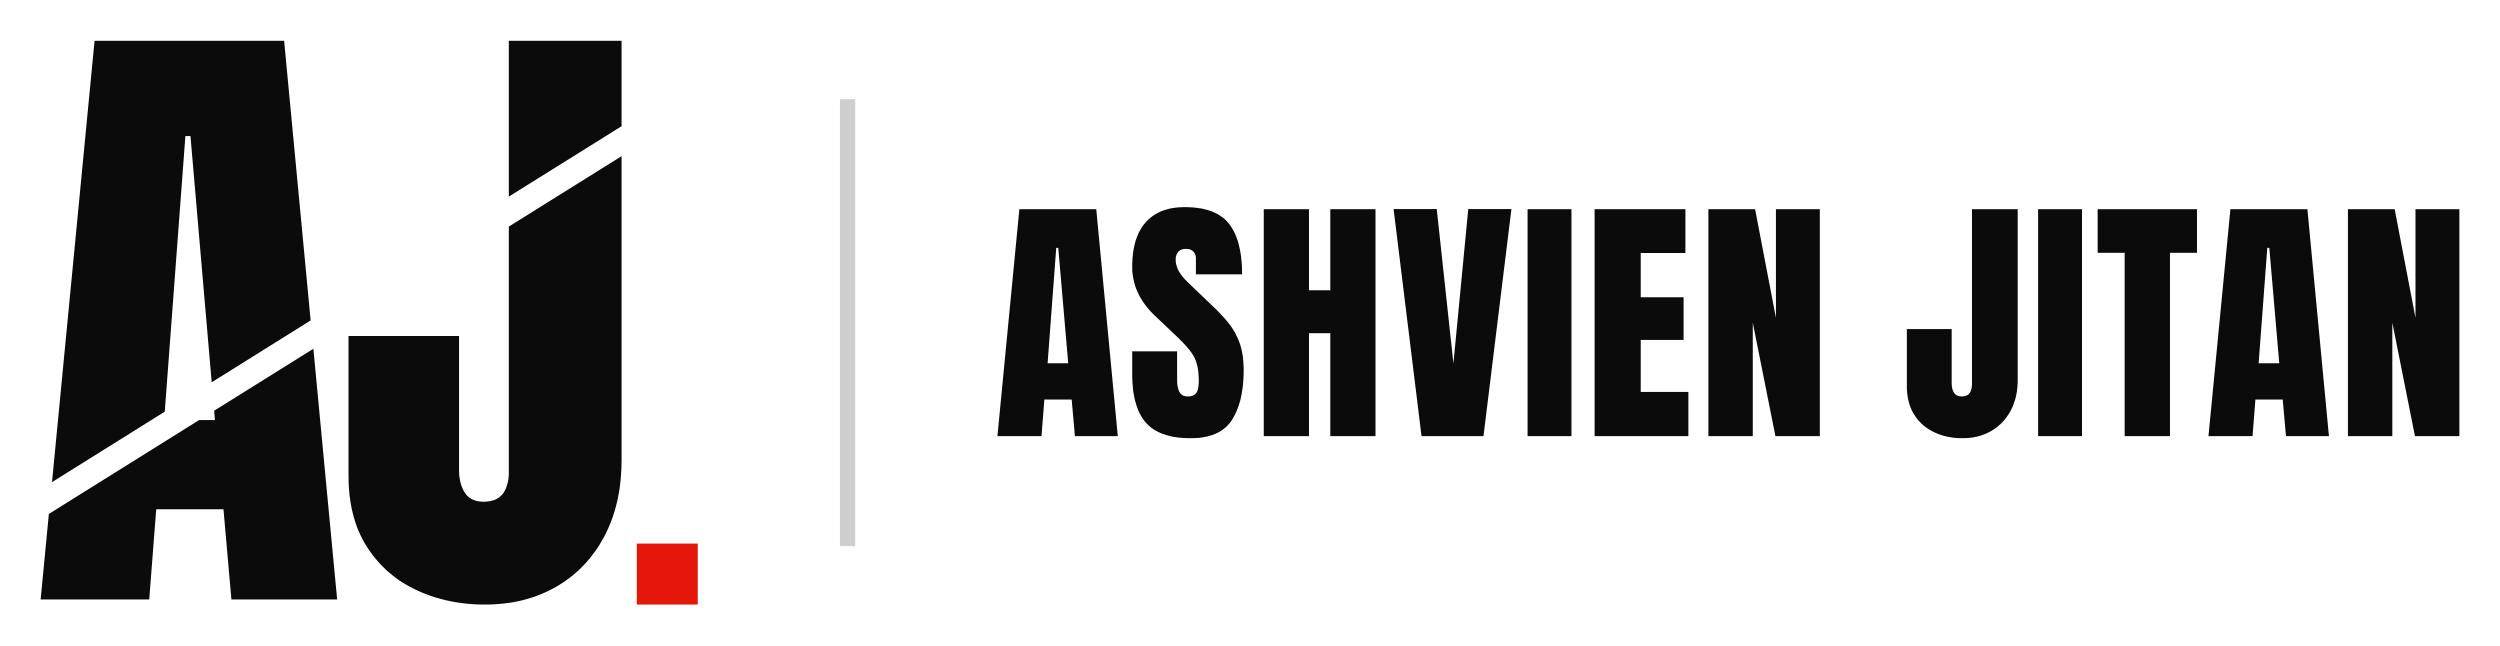
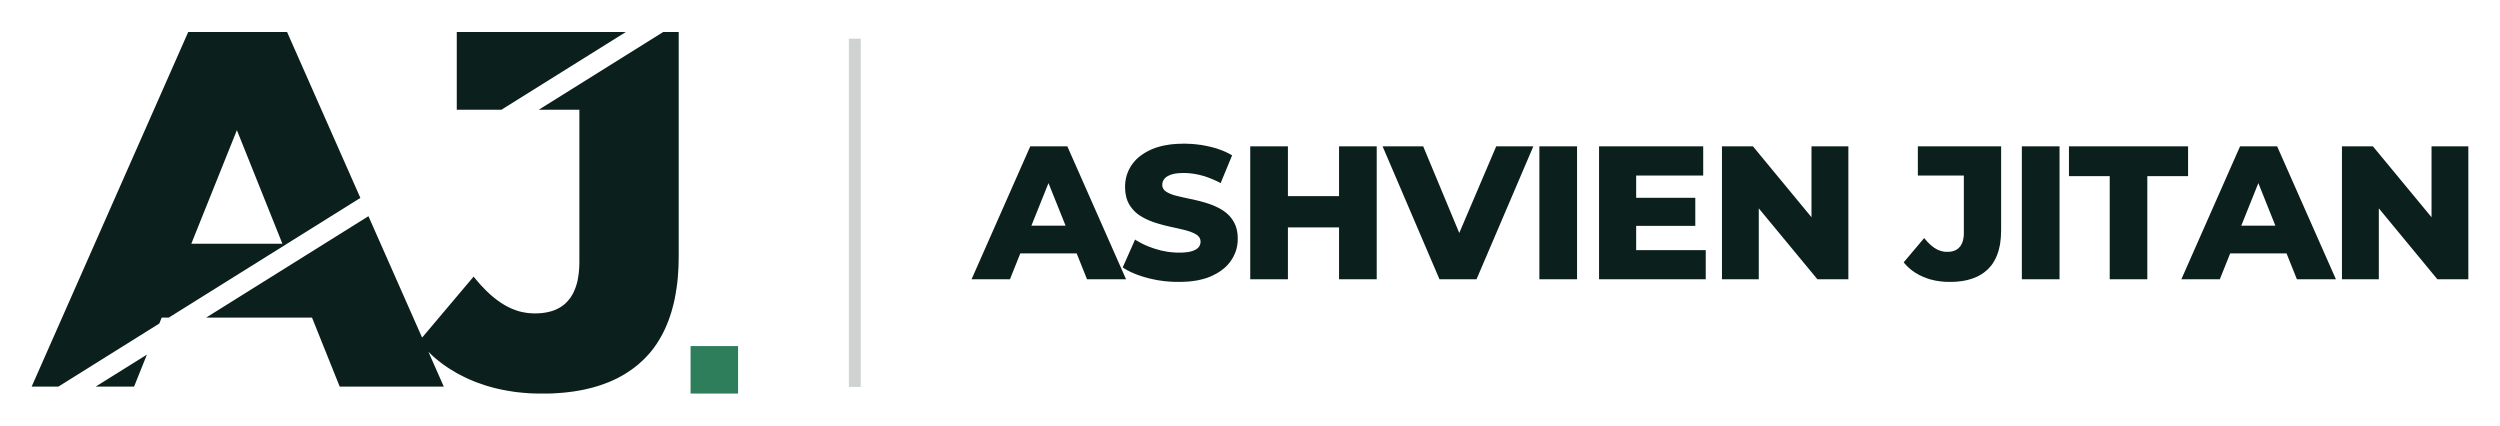
- <svg xmlns="http://www.w3.org/2000/svg" width="984" height="254" viewBox="0 0 246.11 63.50">
+ <svg xmlns="http://www.w3.org/2000/svg" width="1263" height="215" viewBox="0 0 315.86 53.68">
  <g transform="translate(4 4)">
-     <path fill="#0B0B0B" d="M10.69 55.00 L11.38 46.12 L18.00 46.12 L18.78 55.00 L29.19 55.00 L26.85 30.32 L17.08 36.42 L17.16 37.34 L15.60 37.34 L0.81 46.58 L0.00 55.00ZM23.97 0.00 L5.31 0.00 L1.12 43.45 L12.22 36.51 L14.25 9.38 L14.75 9.38 L16.84 33.62 L26.58 27.53ZM44.40 55.49 L44.72 55.47 L45.04 55.45 L45.35 55.42 L45.66 55.39 L45.97 55.35 L46.27 55.31 L46.58 55.26 L46.87 55.20 L47.17 55.14 L47.46 55.07 L47.75 54.99 L48.04 54.91 L48.32 54.82 L48.60 54.73 L48.87 54.63 L49.15 54.52 L49.42 54.41 L49.68 54.30 L49.95 54.17 L50.21 54.04 L50.46 53.91 L50.72 53.77 L50.97 53.62 L51.21 53.47 L51.46 53.31 L51.69 53.15 L51.92 52.98 L52.15 52.81 L52.38 52.63 L52.59 52.45 L52.81 52.26 L53.02 52.07 L53.22 51.87 L53.42 51.66 L53.62 51.46 L53.81 51.24 L54.00 51.02 L54.18 50.80 L54.35 50.57 L54.53 50.34 L54.70 50.10 L54.86 49.86 L55.02 49.61 L55.17 49.35 L55.32 49.09 L55.47 48.83 L55.61 48.56 L55.74 48.29 L55.87 48.01 L55.99 47.73 L56.11 47.44 L56.22 47.15 L56.33 46.86 L56.42 46.56 L56.52 46.26 L56.60 45.96 L56.68 45.65 L56.76 45.33 L56.83 45.01 L56.89 44.69 L56.95 44.37 L57.00 44.04 L57.04 43.70 L57.08 43.36 L57.11 43.02 L57.14 42.68 L57.16 42.33 L57.18 41.97 L57.18 41.61 L57.19 41.25 L57.19 11.36 L46.09 18.29 L46.09 42.34 L46.09 42.59 L46.08 42.83 L46.06 43.05 L46.03 43.27 L45.99 43.48 L45.94 43.67 L45.88 43.85 L45.82 44.03 L45.75 44.19 L45.67 44.34 L45.58 44.49 L45.48 44.62 L45.37 44.74 L45.25 44.85 L45.13 44.95 L45.00 45.04 L44.86 45.12 L44.71 45.19 L44.55 45.24 L44.38 45.29 L44.20 45.33 L44.02 45.35 L43.83 45.37 L43.62 45.38 L43.52 45.37 L43.42 45.37 L43.32 45.36 L43.22 45.35 L43.12 45.34 L43.03 45.32 L42.94 45.30 L42.85 45.28 L42.76 45.25 L42.68 45.22 L42.60 45.19 L42.52 45.16 L42.44 45.12 L42.37 45.08 L42.30 45.03 L42.23 44.99 L42.16 44.94 L42.10 44.88 L42.04 44.83 L41.98 44.77 L41.92 44.71 L41.87 44.64 L41.82 44.57 L41.77 44.50 L41.72 44.43 L41.67 44.35 L41.63 44.27 L41.59 44.19 L41.55 44.11 L41.51 44.03 L41.48 43.94 L41.44 43.85 L41.41 43.76 L41.38 43.67 L41.36 43.58 L41.33 43.48 L41.31 43.39 L41.29 43.29 L41.27 43.19 L41.25 43.08 L41.24 42.98 L41.22 42.87 L41.21 42.76 L41.20 42.65 L41.20 42.54 L41.19 42.42 L41.19 42.31 L41.19 42.19 L41.19 29.06 L30.31 29.06 L30.31 42.84 L30.32 43.19 L30.32 43.52 L30.34 43.85 L30.36 44.18 L30.39 44.51 L30.42 44.83 L30.47 45.14 L30.51 45.45 L30.57 45.76 L30.62 46.06 L30.69 46.35 L30.76 46.64 L30.84 46.93 L30.92 47.21 L31.01 47.49 L31.11 47.77 L31.21 48.04 L31.32 48.30 L31.44 48.56 L31.56 48.82 L31.69 49.07 L31.82 49.32 L31.96 49.56 L32.11 49.80 L32.26 50.03 L32.42 50.26 L32.58 50.48 L32.74 50.70 L32.91 50.91 L33.09 51.12 L33.27 51.33 L33.45 51.53 L33.64 51.72 L33.83 51.91 L34.02 52.10 L34.22 52.28 L34.43 52.45 L34.64 52.62 L34.85 52.79 L35.07 52.95 L35.29 53.11 L35.52 53.26 L35.75 53.40 L35.98 53.54 L36.22 53.68 L36.47 53.81 L36.72 53.94 L36.97 54.06 L37.23 54.18 L37.48 54.29 L37.74 54.40 L38.01 54.50 L38.27 54.60 L38.54 54.69 L38.81 54.78 L39.08 54.86 L39.36 54.94 L39.63 55.01 L39.91 55.08 L40.20 55.14 L40.48 55.20 L40.76 55.25 L41.05 55.30 L41.34 55.34 L41.64 55.38 L41.93 55.41 L42.23 55.44 L42.53 55.46 L42.83 55.48 L43.13 55.49 L43.44 55.50 L43.75 55.50 L44.08 55.50ZM57.19 0.00 L46.09 0.00 L46.09 15.34 L57.19 8.41Z" />
-     <path fill="#E3170A" d="M64.69 49.50 L64.69 55.50 L58.69 55.50 L58.69 49.50Z" />
-     <rect x="78.69" y="5.75" width="1.5" height="44" fill="#0B0B0B33" />
-     <path fill="#0B0B0B" d="M140.54 16.57 L139.08 31.77 L137.44 16.57 L133.19 16.57 L135.94 38.92 L142.04 38.92 L144.79 16.57ZM101.50 35.32 L101.82 38.92 L106.04 38.92 L103.92 16.58 L96.35 16.58 L94.19 38.92 L98.53 38.92 L98.81 35.32ZM101.16 31.75 L99.13 31.75 L99.98 20.39 L100.18 20.39ZM114.14 39.08 L114.35 39.05 L114.56 39.01 L114.76 38.97 L114.95 38.93 L115.14 38.87 L115.33 38.82 L115.50 38.75 L115.67 38.68 L115.84 38.60 L116.00 38.52 L116.15 38.43 L116.30 38.33 L116.44 38.23 L116.58 38.12 L116.71 38.01 L116.83 37.89 L116.95 37.76 L117.06 37.63 L117.17 37.49 L117.27 37.34 L117.36 37.19 L117.45 37.03 L117.54 36.87 L117.62 36.71 L117.70 36.54 L117.77 36.36 L117.84 36.18 L117.91 36.00 L117.97 35.81 L118.03 35.62 L118.09 35.42 L118.14 35.22 L118.18 35.01 L118.23 34.80 L118.26 34.58 L118.30 34.36 L118.33 34.13 L118.36 33.90 L118.38 33.66 L118.40 33.42 L118.41 33.17 L118.42 32.92 L118.43 32.67 L118.43 32.41 L118.43 32.28 L118.43 32.15 L118.42 32.03 L118.42 31.90 L118.41 31.78 L118.40 31.66 L118.39 31.54 L118.38 31.42 L118.37 31.30 L118.36 31.19 L118.35 31.08 L118.33 30.97 L118.31 30.86 L118.29 30.75 L118.27 30.64 L118.25 30.54 L118.23 30.44 L118.21 30.33 L118.18 30.24 L118.15 30.14 L118.13 30.04 L118.10 29.95 L118.07 29.85 L118.03 29.76 L118.00 29.67 L117.97 29.58 L117.93 29.50 L117.90 29.41 L117.86 29.32 L117.82 29.24 L117.78 29.15 L117.74 29.07 L117.70 28.99 L117.66 28.90 L117.62 28.82 L117.58 28.74 L117.53 28.66 L117.49 28.59 L117.44 28.51 L117.40 28.43 L117.35 28.36 L117.30 28.28 L117.25 28.21 L117.20 28.14 L117.15 28.07 L117.10 28.00 L117.05 27.93 L116.99 27.86 L116.94 27.79 L116.88 27.72 L116.83 27.65 L116.77 27.59 L116.72 27.52 L116.66 27.45 L116.60 27.39 L116.55 27.32 L116.49 27.26 L116.43 27.19 L116.37 27.12 L116.31 27.06 L116.25 27.00 L116.19 26.93 L116.13 26.87 L116.07 26.80 L116.01 26.74 L115.95 26.68 L115.89 26.61 L115.83 26.55 L115.76 26.49 L115.70 26.43 L115.64 26.36 L115.57 26.30 L112.99 23.83 L112.93 23.77 L112.87 23.71 L112.81 23.65 L112.76 23.59 L112.70 23.54 L112.65 23.48 L112.60 23.43 L112.55 23.37 L112.50 23.32 L112.46 23.26 L112.41 23.21 L112.37 23.16 L112.33 23.11 L112.29 23.05 L112.25 23.00 L112.22 22.95 L112.18 22.90 L112.15 22.85 L112.12 22.80 L112.09 22.76 L112.06 22.71 L112.04 22.66 L112.01 22.62 L111.99 22.57 L111.97 22.52 L111.95 22.48 L111.93 22.44 L111.91 22.39 L111.90 22.35 L111.88 22.30 L111.86 22.26 L111.85 22.21 L111.84 22.17 L111.82 22.13 L111.81 22.09 L111.80 22.04 L111.79 22.00 L111.78 21.96 L111.77 21.92 L111.77 21.88 L111.76 21.84 L111.75 21.79 L111.75 21.75 L111.74 21.71 L111.74 21.67 L111.74 21.63 L111.74 21.59 L111.74 21.55 L111.74 21.52 L111.74 21.48 L111.74 21.44 L111.74 21.40 L111.75 21.37 L111.75 21.33 L111.76 21.30 L111.76 21.26 L111.77 21.23 L111.78 21.19 L111.79 21.16 L111.80 21.13 L111.81 21.10 L111.82 21.06 L111.83 21.03 L111.85 21.00 L111.86 20.98 L111.88 20.95 L111.89 20.92 L111.91 20.89 L111.93 20.86 L111.95 20.84 L111.96 20.81 L111.98 20.79 L112.01 20.76 L112.03 20.74 L112.05 20.72 L112.08 20.70 L112.10 20.68 L112.13 20.66 L112.15 20.64 L112.18 20.62 L112.21 20.60 L112.24 20.59 L112.27 20.58 L112.30 20.56 L112.34 20.55 L112.37 20.54 L112.41 20.53 L112.44 20.52 L112.48 20.51 L112.52 20.51 L112.56 20.50 L112.60 20.50 L112.64 20.49 L112.68 20.49 L112.72 20.49 L112.77 20.49 L112.80 20.49 L112.84 20.49 L112.87 20.49 L112.91 20.50 L112.94 20.50 L112.98 20.50 L113.01 20.51 L113.04 20.52 L113.07 20.52 L113.10 20.53 L113.13 20.54 L113.16 20.55 L113.19 20.56 L113.22 20.57 L113.25 20.59 L113.28 20.60 L113.30 20.62 L113.33 20.63 L113.35 20.65 L113.38 20.66 L113.40 20.68 L113.43 20.70 L113.45 20.72 L113.47 20.74 L113.49 20.76 L113.51 20.79 L113.53 20.81 L113.55 20.83 L113.57 20.86 L113.58 20.88 L113.60 20.91 L113.61 20.93 L113.63 20.96 L113.64 20.99 L113.65 21.02 L113.67 21.05 L113.68 21.08 L113.69 21.11 L113.69 21.14 L113.70 21.17 L113.71 21.20 L113.71 21.24 L113.72 21.27 L113.72 21.31 L113.73 21.34 L113.73 21.38 L113.73 21.42 L113.73 21.45 L113.73 22.99 L118.28 22.99 L118.27 22.71 L118.27 22.44 L118.26 22.18 L118.24 21.92 L118.22 21.67 L118.19 21.43 L118.17 21.19 L118.13 20.95 L118.09 20.72 L118.05 20.50 L118.00 20.29 L117.95 20.08 L117.90 19.87 L117.84 19.67 L117.77 19.48 L117.70 19.29 L117.63 19.11 L117.55 18.94 L117.47 18.77 L117.38 18.61 L117.29 18.45 L117.19 18.30 L117.09 18.15 L116.99 18.01 L116.88 17.88 L116.76 17.75 L116.64 17.63 L116.51 17.51 L116.37 17.40 L116.23 17.30 L116.08 17.20 L115.93 17.10 L115.77 17.01 L115.60 16.93 L115.43 16.86 L115.25 16.78 L115.07 16.72 L114.88 16.66 L114.68 16.61 L114.48 16.56 L114.27 16.51 L114.05 16.48 L113.83 16.45 L113.60 16.42 L113.37 16.40 L113.13 16.39 L112.88 16.38 L112.63 16.38 L112.42 16.38 L112.22 16.39 L112.02 16.40 L111.82 16.42 L111.63 16.44 L111.44 16.47 L111.26 16.50 L111.08 16.54 L110.91 16.59 L110.74 16.64 L110.57 16.69 L110.41 16.75 L110.25 16.81 L110.10 16.88 L109.95 16.96 L109.80 17.04 L109.66 17.13 L109.52 17.22 L109.39 17.31 L109.26 17.42 L109.14 17.52 L109.01 17.63 L108.90 17.75 L108.79 17.87 L108.68 18.00 L108.57 18.13 L108.47 18.27 L108.38 18.41 L108.29 18.56 L108.21 18.71 L108.12 18.86 L108.05 19.02 L107.98 19.19 L107.91 19.36 L107.85 19.53 L107.79 19.71 L107.74 19.89 L107.69 20.08 L107.65 20.28 L107.61 20.47 L107.57 20.68 L107.54 20.88 L107.52 21.10 L107.50 21.31 L107.48 21.53 L107.47 21.76 L107.46 21.99 L107.46 22.23 L107.46 22.45 L107.47 22.68 L107.49 22.90 L107.52 23.12 L107.56 23.34 L107.60 23.55 L107.65 23.77 L107.71 23.98 L107.77 24.19 L107.85 24.40 L107.93 24.60 L108.02 24.80 L108.12 25.01 L108.22 25.20 L108.34 25.40 L108.46 25.60 L108.59 25.79 L108.72 25.98 L108.87 26.17 L109.02 26.35 L109.18 26.54 L109.35 26.72 L109.52 26.90 L109.71 27.08 L111.71 28.98 L111.79 29.05 L111.86 29.12 L111.93 29.19 L112.00 29.25 L112.07 29.32 L112.13 29.39 L112.20 29.45 L112.26 29.52 L112.32 29.58 L112.39 29.64 L112.45 29.71 L112.50 29.77 L112.56 29.83 L112.62 29.89 L112.67 29.95 L112.72 30.01 L112.78 30.06 L112.83 30.12 L112.88 30.18 L112.92 30.23 L112.97 30.29 L113.02 30.34 L113.06 30.40 L113.10 30.45 L113.14 30.50 L113.18 30.55 L113.22 30.61 L113.26 30.66 L113.30 30.71 L113.33 30.77 L113.37 30.82 L113.40 30.87 L113.44 30.93 L113.47 30.98 L113.50 31.04 L113.53 31.09 L113.56 31.15 L113.59 31.20 L113.61 31.26 L113.64 31.31 L113.66 31.37 L113.69 31.43 L113.71 31.48 L113.73 31.54 L113.75 31.60 L113.77 31.65 L113.79 31.71 L113.81 31.77 L113.82 31.83 L113.84 31.89 L113.85 31.95 L113.87 32.01 L113.88 32.07 L113.90 32.14 L113.91 32.20 L113.92 32.27 L113.93 32.33 L113.94 32.40 L113.95 32.47 L113.96 32.54 L113.97 32.62 L113.97 32.69 L113.98 32.76 L113.99 32.84 L113.99 32.92 L114.00 33.00 L114.00 33.07 L114.00 33.15 L114.01 33.24 L114.01 33.32 L114.01 33.40 L114.01 33.49 L114.01 33.56 L114.01 33.62 L114.01 33.68 L114.00 33.75 L114.00 33.81 L114.00 33.87 L113.99 33.92 L113.98 33.98 L113.98 34.03 L113.97 34.09 L113.96 34.14 L113.95 34.19 L113.94 34.23 L113.93 34.28 L113.92 34.33 L113.91 34.37 L113.89 34.41 L113.88 34.45 L113.86 34.49 L113.85 34.53 L113.83 34.56 L113.81 34.59 L113.79 34.63 L113.77 34.66 L113.75 34.69 L113.73 34.71 L113.71 34.74 L113.69 34.76 L113.66 34.79 L113.63 34.81 L113.61 34.83 L113.58 34.85 L113.55 34.87 L113.51 34.89 L113.48 34.91 L113.45 34.92 L113.41 34.94 L113.37 34.95 L113.34 34.96 L113.30 34.97 L113.25 34.98 L113.21 34.99 L113.17 35.00 L113.12 35.00 L113.08 35.01 L113.03 35.01 L112.98 35.01 L112.93 35.01 L112.88 35.01 L112.84 35.01 L112.79 35.00 L112.75 35.00 L112.70 34.99 L112.66 34.98 L112.62 34.97 L112.58 34.96 L112.54 34.95 L112.50 34.94 L112.47 34.92 L112.43 34.90 L112.40 34.88 L112.37 34.86 L112.34 34.84 L112.31 34.82 L112.28 34.79 L112.25 34.77 L112.22 34.74 L112.20 34.71 L112.18 34.68 L112.15 34.64 L112.13 34.61 L112.11 34.57 L112.09 34.54 L112.07 34.50 L112.06 34.46 L112.04 34.42 L112.02 34.38 L112.01 34.33 L111.99 34.29 L111.98 34.24 L111.97 34.20 L111.96 34.15 L111.95 34.10 L111.94 34.05 L111.93 34.00 L111.92 33.95 L111.91 33.89 L111.90 33.84 L111.90 33.78 L111.89 33.73 L111.89 33.67 L111.88 33.61 L111.88 33.55 L111.88 33.49 L111.88 33.43 L111.88 33.36 L111.88 30.57 L107.46 30.57 L107.46 32.75 L107.46 33.03 L107.47 33.29 L107.48 33.56 L107.50 33.81 L107.52 34.06 L107.54 34.30 L107.57 34.54 L107.61 34.77 L107.65 34.99 L107.69 35.21 L107.74 35.42 L107.80 35.63 L107.86 35.83 L107.92 36.02 L107.99 36.21 L108.06 36.39 L108.14 36.56 L108.22 36.73 L108.31 36.89 L108.40 37.04 L108.49 37.19 L108.60 37.34 L108.70 37.47 L108.81 37.60 L108.93 37.73 L109.05 37.84 L109.18 37.96 L109.31 38.07 L109.45 38.17 L109.59 38.27 L109.74 38.36 L109.90 38.45 L110.07 38.53 L110.23 38.61 L110.41 38.68 L110.59 38.74 L110.78 38.80 L110.97 38.86 L111.17 38.91 L111.37 38.96 L111.58 39.00 L111.80 39.03 L112.02 39.06 L112.25 39.08 L112.48 39.10 L112.72 39.11 L112.97 39.12 L113.22 39.12 L113.46 39.12 L113.69 39.11 L113.92 39.10ZM126.96 28.79 L126.96 38.92 L131.41 38.92 L131.41 16.58 L126.96 16.58 L126.96 24.56 L124.86 24.56 L124.86 16.58 L120.41 16.58 L120.41 38.92 L124.86 38.92 L124.86 28.79ZM146.38 38.92 L150.70 38.92 L150.70 16.58 L146.38 16.58ZM157.52 29.45 L161.74 29.45 L161.74 25.25 L157.52 25.25 L157.52 20.89 L161.92 20.89 L161.92 16.58 L152.98 16.58 L152.98 38.92 L162.21 38.92 L162.21 34.57 L157.52 34.57ZM170.78 38.92 L175.15 38.92 L175.15 16.58 L170.83 16.58 L170.83 27.28 L168.78 16.58 L164.18 16.58 L164.18 38.92 L168.55 38.92 L168.55 27.75ZM196.64 38.92 L200.96 38.92 L200.96 16.58 L196.64 16.58ZM212.28 16.58 L202.50 16.58 L202.50 20.87 L205.16 20.87 L205.16 38.92 L209.62 38.92 L209.62 20.87 L212.28 20.87ZM218.03 35.32 L220.72 35.32 L221.04 38.92 L225.27 38.92 L223.15 16.58 L215.57 16.58 L213.41 38.92 L217.75 38.92ZM219.40 20.39 L220.38 31.75 L218.35 31.75 L219.20 20.39ZM238.11 38.92 L238.11 16.58 L233.79 16.58 L233.79 27.28 L231.74 16.58 L227.14 16.58 L227.14 38.92 L231.51 38.92 L231.51 27.75 L233.74 38.92ZM189.70 39.11 L189.83 39.09 L189.95 39.08 L190.08 39.07 L190.20 39.05 L190.32 39.03 L190.44 39.00 L190.56 38.98 L190.68 38.95 L190.80 38.92 L190.92 38.89 L191.03 38.85 L191.14 38.81 L191.26 38.77 L191.37 38.73 L191.48 38.68 L191.59 38.64 L191.69 38.59 L191.80 38.53 L191.90 38.48 L192.01 38.42 L192.11 38.36 L192.21 38.30 L192.31 38.23 L192.40 38.17 L192.50 38.10 L192.59 38.03 L192.68 37.96 L192.77 37.88 L192.85 37.81 L192.94 37.73 L193.02 37.65 L193.10 37.57 L193.18 37.48 L193.26 37.40 L193.34 37.31 L193.41 37.22 L193.48 37.12 L193.55 37.03 L193.62 36.93 L193.69 36.83 L193.75 36.73 L193.82 36.63 L193.88 36.52 L193.94 36.41 L193.99 36.31 L194.05 36.19 L194.10 36.08 L194.15 35.97 L194.20 35.85 L194.24 35.73 L194.28 35.61 L194.32 35.49 L194.36 35.37 L194.40 35.25 L194.43 35.12 L194.46 34.99 L194.49 34.87 L194.51 34.73 L194.54 34.60 L194.56 34.47 L194.57 34.33 L194.59 34.19 L194.60 34.06 L194.61 33.92 L194.62 33.77 L194.63 33.63 L194.63 33.48 L194.63 33.34 L194.63 16.58 L190.13 16.58 L190.13 33.78 L190.13 33.88 L190.12 33.98 L190.11 34.07 L190.10 34.16 L190.08 34.24 L190.06 34.32 L190.04 34.39 L190.02 34.46 L189.99 34.53 L189.95 34.59 L189.92 34.65 L189.88 34.70 L189.83 34.75 L189.79 34.80 L189.74 34.84 L189.68 34.87 L189.62 34.91 L189.56 34.93 L189.50 34.96 L189.43 34.98 L189.36 34.99 L189.28 35.00 L189.21 35.01 L189.12 35.01 L189.08 35.01 L189.04 35.01 L189.00 35.01 L188.96 35.00 L188.92 35.00 L188.88 34.99 L188.84 34.98 L188.81 34.97 L188.77 34.96 L188.74 34.95 L188.71 34.94 L188.67 34.92 L188.64 34.91 L188.61 34.89 L188.58 34.87 L188.56 34.85 L188.53 34.83 L188.50 34.81 L188.48 34.79 L188.45 34.76 L188.43 34.74 L188.41 34.71 L188.39 34.69 L188.37 34.66 L188.35 34.63 L188.33 34.60 L188.31 34.56 L188.30 34.53 L188.28 34.50 L188.27 34.46 L188.25 34.43 L188.24 34.39 L188.23 34.36 L188.21 34.32 L188.20 34.28 L188.19 34.24 L188.18 34.20 L188.17 34.16 L188.17 34.12 L188.16 34.08 L188.15 34.04 L188.15 33.99 L188.14 33.95 L188.14 33.91 L188.14 33.86 L188.14 33.81 L188.13 33.77 L188.13 33.72 L188.13 28.38 L183.72 28.38 L183.72 33.98 L183.72 34.12 L183.72 34.26 L183.73 34.39 L183.74 34.53 L183.75 34.66 L183.76 34.79 L183.78 34.92 L183.80 35.04 L183.82 35.17 L183.84 35.29 L183.87 35.41 L183.90 35.53 L183.93 35.64 L183.96 35.76 L184.00 35.87 L184.04 35.98 L184.08 36.09 L184.13 36.20 L184.17 36.31 L184.22 36.41 L184.27 36.51 L184.33 36.61 L184.39 36.71 L184.45 36.81 L184.51 36.90 L184.57 37.00 L184.64 37.09 L184.70 37.18 L184.77 37.26 L184.84 37.35 L184.92 37.43 L184.99 37.51 L185.07 37.59 L185.14 37.67 L185.22 37.74 L185.30 37.82 L185.39 37.89 L185.47 37.96 L185.56 38.02 L185.65 38.09 L185.74 38.15 L185.83 38.21 L185.92 38.27 L186.02 38.33 L186.12 38.39 L186.22 38.44 L186.32 38.49 L186.42 38.54 L186.52 38.59 L186.63 38.63 L186.74 38.68 L186.84 38.72 L186.95 38.76 L187.06 38.80 L187.17 38.83 L187.28 38.87 L187.39 38.90 L187.50 38.93 L187.62 38.95 L187.73 38.98 L187.85 39.00 L187.96 39.02 L188.08 39.04 L188.20 39.06 L188.32 39.08 L188.44 39.09 L188.56 39.10 L188.68 39.11 L188.80 39.12 L188.92 39.12 L189.05 39.12 L189.17 39.12 L189.31 39.12 L189.44 39.12 L189.57 39.11Z" />
+     <path fill="#0B1F1C" d="M19.78 0.00 L0.00 44.80 L3.38 44.80 L16.13 36.83 L16.43 36.08 L17.33 36.08 L41.53 20.96 L32.27 0.00ZM25.93 12.40 L31.68 26.75 L20.17 26.75ZM12.94 44.80 L14.56 40.76 L8.09 44.80ZM35.42 36.08 L38.92 44.80 L52.07 44.80 L50.13 40.41 L50.33 40.60 L50.58 40.84 L50.83 41.07 L51.09 41.29 L51.36 41.51 L51.63 41.72 L51.90 41.93 L52.18 42.13 L52.47 42.33 L52.76 42.52 L53.05 42.70 L53.35 42.88 L53.65 43.06 L53.96 43.23 L54.27 43.39 L54.59 43.55 L54.91 43.71 L55.24 43.86 L55.57 44.00 L55.90 44.14 L56.24 44.27 L56.58 44.39 L56.93 44.51 L57.27 44.63 L57.63 44.74 L57.98 44.84 L58.34 44.94 L58.70 45.03 L59.06 45.11 L59.42 45.19 L59.79 45.26 L60.17 45.33 L60.54 45.39 L60.92 45.45 L61.30 45.50 L61.69 45.54 L62.07 45.58 L62.46 45.61 L62.86 45.64 L63.25 45.66 L63.65 45.67 L64.06 45.68 L64.46 45.68 L65.16 45.68 L65.84 45.66 L66.51 45.62 L67.17 45.57 L67.81 45.50 L68.44 45.42 L69.05 45.32 L69.65 45.21 L70.23 45.08 L70.80 44.94 L71.36 44.78 L71.90 44.61 L72.43 44.42 L72.95 44.22 L73.45 44.00 L73.94 43.77 L74.41 43.52 L74.87 43.26 L75.31 42.98 L75.74 42.69 L76.16 42.38 L76.57 42.06 L76.95 41.72 L77.33 41.37 L77.69 41.00 L78.04 40.62 L78.37 40.22 L78.68 39.81 L78.98 39.38 L79.26 38.93 L79.53 38.47 L79.78 38.00 L80.02 37.51 L80.24 37.00 L80.45 36.48 L80.64 35.94 L80.82 35.39 L80.98 34.82 L81.13 34.24 L81.26 33.64 L81.37 33.03 L81.47 32.40 L81.56 31.75 L81.63 31.09 L81.68 30.41 L81.72 29.72 L81.74 29.02 L81.75 28.29 L81.75 0.00 L79.79 0.00 L64.07 9.82 L69.20 9.82 L69.20 29.03 L69.19 29.56 L69.16 30.07 L69.11 30.56 L69.04 31.02 L68.96 31.47 L68.85 31.88 L68.72 32.28 L68.57 32.65 L68.41 33.01 L68.22 33.33 L68.02 33.64 L67.79 33.92 L67.55 34.18 L67.29 34.42 L67.00 34.64 L66.70 34.83 L66.38 35.00 L66.04 35.15 L65.68 35.27 L65.30 35.37 L64.90 35.45 L64.48 35.51 L64.04 35.54 L63.58 35.55 L63.40 35.55 L63.23 35.54 L63.05 35.53 L62.88 35.52 L62.70 35.50 L62.53 35.48 L62.36 35.45 L62.18 35.42 L62.01 35.39 L61.84 35.35 L61.67 35.31 L61.51 35.26 L61.34 35.21 L61.17 35.15 L61.01 35.09 L60.84 35.03 L60.68 34.96 L60.51 34.89 L60.35 34.81 L60.19 34.73 L60.03 34.65 L59.87 34.56 L59.71 34.47 L59.55 34.37 L59.39 34.27 L59.23 34.17 L59.08 34.06 L58.92 33.95 L58.76 33.83 L58.61 33.71 L58.45 33.59 L58.29 33.46 L58.14 33.33 L57.98 33.20 L57.83 33.06 L57.67 32.91 L57.52 32.77 L57.37 32.62 L57.21 32.46 L57.06 32.30 L56.91 32.14 L56.75 31.98 L56.60 31.81 L56.45 31.63 L56.30 31.46 L56.14 31.27 L55.99 31.09 L55.84 30.90 L49.33 38.61 L42.55 23.27 L22.05 36.08ZM53.71 0.00 L53.71 9.82 L59.35 9.82 L75.07 0.00Z" />
+     <path fill="#2E7D5B" d="M89.25 39.68 L89.25 45.68 L83.25 45.68 L83.25 39.68Z" />
+     <rect x="103.25" y="0.84" width="1.5" height="44" fill="#0B1F1C33" />
+     <path fill="#0B1F1C" d="M138.27 31.24 L130.85 14.44 L126.17 14.44 L118.75 31.24 L123.60 31.24 L124.91 27.97 L132.03 27.97 L133.34 31.24ZM130.63 24.47 L126.31 24.47 L128.47 19.09ZM165.18 24.69 L165.18 31.24 L169.94 31.24 L169.94 14.44 L165.18 14.44 L165.18 20.74 L158.72 20.74 L158.72 14.44 L153.96 14.44 L153.96 31.24 L158.72 31.24 L158.72 24.69ZM180.37 25.39 L175.81 14.44 L170.68 14.44 L177.87 31.24 L182.55 31.24 L189.73 14.44 L185.04 14.44ZM190.49 14.44 L190.49 31.24 L195.25 31.24 L195.25 14.44ZM202.72 27.56 L202.72 24.49 L210.19 24.49 L210.19 20.95 L202.72 20.95 L202.72 18.13 L211.19 18.13 L211.19 14.44 L198.03 14.44 L198.03 31.24 L211.51 31.24 L211.51 27.56ZM145.73 31.55 L145.93 31.54 L146.12 31.53 L146.31 31.51 L146.50 31.49 L146.68 31.47 L146.86 31.44 L147.04 31.42 L147.21 31.39 L147.38 31.36 L147.55 31.32 L147.72 31.28 L147.88 31.24 L148.04 31.20 L148.20 31.15 L148.35 31.11 L148.50 31.06 L148.65 31.00 L148.79 30.95 L148.94 30.89 L149.08 30.83 L149.21 30.76 L149.34 30.70 L149.47 30.63 L149.60 30.57 L149.73 30.50 L149.85 30.42 L149.97 30.35 L150.08 30.28 L150.20 30.20 L150.31 30.12 L150.41 30.04 L150.52 29.96 L150.62 29.88 L150.72 29.79 L150.82 29.71 L150.91 29.62 L151.00 29.53 L151.09 29.44 L151.17 29.34 L151.25 29.25 L151.33 29.15 L151.41 29.05 L151.48 28.95 L151.55 28.85 L151.62 28.75 L151.68 28.64 L151.75 28.54 L151.81 28.43 L151.86 28.33 L151.91 28.22 L151.96 28.11 L152.01 28.00 L152.06 27.89 L152.10 27.78 L152.14 27.67 L152.17 27.56 L152.21 27.45 L152.24 27.33 L152.26 27.22 L152.29 27.10 L152.31 26.99 L152.33 26.87 L152.34 26.75 L152.36 26.63 L152.37 26.51 L152.37 26.39 L152.38 26.27 L152.38 26.15 L152.38 26.04 L152.38 25.93 L152.37 25.83 L152.37 25.72 L152.36 25.62 L152.35 25.52 L152.34 25.42 L152.32 25.32 L152.31 25.22 L152.29 25.13 L152.27 25.03 L152.25 24.94 L152.23 24.85 L152.20 24.76 L152.18 24.67 L152.15 24.59 L152.12 24.50 L152.09 24.42 L152.05 24.34 L152.02 24.26 L151.98 24.18 L151.94 24.10 L151.90 24.03 L151.86 23.95 L151.82 23.88 L151.77 23.81 L151.73 23.74 L151.68 23.67 L151.63 23.60 L151.58 23.53 L151.53 23.47 L151.48 23.41 L151.43 23.34 L151.37 23.28 L151.32 23.22 L151.26 23.16 L151.20 23.10 L151.14 23.04 L151.08 22.99 L151.02 22.93 L150.96 22.88 L150.90 22.83 L150.83 22.78 L150.77 22.73 L150.70 22.68 L150.63 22.63 L150.57 22.58 L150.50 22.54 L150.42 22.49 L150.35 22.45 L150.28 22.41 L150.21 22.36 L150.14 22.32 L150.06 22.28 L149.99 22.24 L149.91 22.20 L149.84 22.16 L149.76 22.13 L149.68 22.09 L149.61 22.05 L149.53 22.02 L149.45 21.98 L149.37 21.95 L149.29 21.91 L149.21 21.88 L149.13 21.85 L149.05 21.82 L148.97 21.79 L148.89 21.76 L148.80 21.73 L148.72 21.70 L148.64 21.67 L148.55 21.65 L148.47 21.62 L148.38 21.59 L148.30 21.57 L148.21 21.54 L148.13 21.52 L148.04 21.49 L147.96 21.47 L147.87 21.44 L147.79 21.42 L147.70 21.40 L147.62 21.37 L147.53 21.35 L147.45 21.33 L147.36 21.31 L147.28 21.29 L147.19 21.27 L147.11 21.25 L147.02 21.23 L146.94 21.21 L146.85 21.19 L146.77 21.17 L146.68 21.15 L146.60 21.13 L146.51 21.12 L146.43 21.10 L146.35 21.08 L146.26 21.06 L146.18 21.05 L146.10 21.03 L146.02 21.01 L145.94 20.99 L145.86 20.98 L145.78 20.96 L145.70 20.94 L145.62 20.92 L145.54 20.91 L145.47 20.89 L145.39 20.87 L145.31 20.85 L145.24 20.84 L145.17 20.82 L145.09 20.80 L145.02 20.79 L144.95 20.77 L144.87 20.75 L144.80 20.73 L144.73 20.72 L144.66 20.70 L144.59 20.68 L144.52 20.66 L144.46 20.65 L144.39 20.63 L144.33 20.61 L144.26 20.59 L144.20 20.57 L144.14 20.55 L144.08 20.53 L144.02 20.50 L143.97 20.48 L143.91 20.46 L143.85 20.44 L143.80 20.41 L143.75 20.39 L143.70 20.37 L143.65 20.34 L143.60 20.32 L143.55 20.29 L143.50 20.27 L143.45 20.24 L143.41 20.21 L143.37 20.19 L143.32 20.16 L143.28 20.13 L143.24 20.10 L143.21 20.07 L143.17 20.04 L143.14 20.01 L143.11 19.98 L143.08 19.94 L143.05 19.91 L143.02 19.87 L143.00 19.84 L142.98 19.80 L142.96 19.77 L142.94 19.73 L142.92 19.69 L142.90 19.65 L142.89 19.61 L142.88 19.57 L142.87 19.53 L142.86 19.49 L142.85 19.44 L142.85 19.40 L142.85 19.35 L142.85 19.31 L142.85 19.27 L142.85 19.24 L142.85 19.21 L142.85 19.17 L142.86 19.14 L142.86 19.11 L142.87 19.07 L142.88 19.04 L142.88 19.01 L142.89 18.98 L142.90 18.94 L142.91 18.91 L142.92 18.88 L142.94 18.85 L142.95 18.82 L142.96 18.79 L142.98 18.76 L142.99 18.73 L143.01 18.70 L143.03 18.67 L143.05 18.64 L143.07 18.61 L143.09 18.58 L143.11 18.56 L143.13 18.53 L143.16 18.50 L143.18 18.47 L143.21 18.45 L143.23 18.42 L143.26 18.40 L143.29 18.37 L143.32 18.35 L143.35 18.32 L143.39 18.30 L143.42 18.28 L143.46 18.25 L143.49 18.23 L143.53 18.21 L143.57 18.19 L143.61 18.17 L143.65 18.15 L143.69 18.13 L143.74 18.11 L143.78 18.09 L143.83 18.07 L143.88 18.05 L143.92 18.03 L143.97 18.02 L144.02 18.00 L144.08 17.98 L144.13 17.97 L144.18 17.95 L144.24 17.94 L144.30 17.93 L144.35 17.91 L144.41 17.90 L144.48 17.89 L144.54 17.88 L144.60 17.87 L144.67 17.86 L144.73 17.86 L144.80 17.85 L144.87 17.84 L144.94 17.84 L145.01 17.83 L145.09 17.83 L145.16 17.82 L145.24 17.82 L145.31 17.82 L145.39 17.81 L145.47 17.81 L145.55 17.81 L145.64 17.81 L145.74 17.81 L145.83 17.82 L145.92 17.82 L146.02 17.83 L146.11 17.83 L146.21 17.84 L146.30 17.85 L146.39 17.86 L146.49 17.87 L146.58 17.88 L146.68 17.89 L146.77 17.91 L146.87 17.92 L146.97 17.94 L147.06 17.95 L147.16 17.97 L147.25 17.99 L147.35 18.01 L147.45 18.03 L147.55 18.05 L147.64 18.08 L147.74 18.10 L147.84 18.13 L147.94 18.16 L148.03 18.18 L148.13 18.21 L148.23 18.24 L148.33 18.27 L148.43 18.31 L148.53 18.34 L148.62 18.38 L148.72 18.41 L148.82 18.45 L148.92 18.49 L149.02 18.53 L149.12 18.57 L149.22 18.61 L149.32 18.65 L149.42 18.70 L149.52 18.74 L149.62 18.79 L149.72 18.84 L149.82 18.88 L149.92 18.93 L150.02 18.98 L150.12 19.04 L150.22 19.09 L151.67 15.58 L151.56 15.52 L151.46 15.46 L151.35 15.40 L151.24 15.35 L151.13 15.29 L151.02 15.24 L150.91 15.18 L150.80 15.13 L150.68 15.08 L150.57 15.03 L150.45 14.98 L150.33 14.94 L150.22 14.89 L150.10 14.85 L149.97 14.81 L149.85 14.76 L149.73 14.72 L149.60 14.68 L149.48 14.65 L149.35 14.61 L149.22 14.58 L149.09 14.54 L148.96 14.51 L148.83 14.48 L148.69 14.45 L148.56 14.42 L148.43 14.39 L148.29 14.37 L148.16 14.34 L148.02 14.32 L147.89 14.29 L147.76 14.27 L147.62 14.25 L147.49 14.24 L147.35 14.22 L147.22 14.20 L147.08 14.19 L146.95 14.17 L146.81 14.16 L146.68 14.15 L146.54 14.14 L146.41 14.13 L146.27 14.13 L146.14 14.12 L146.00 14.12 L145.86 14.11 L145.73 14.11 L145.59 14.11 L145.39 14.11 L145.18 14.12 L144.98 14.12 L144.79 14.13 L144.59 14.14 L144.40 14.16 L144.21 14.17 L144.03 14.19 L143.84 14.21 L143.66 14.24 L143.49 14.27 L143.31 14.30 L143.14 14.33 L142.97 14.36 L142.81 14.40 L142.65 14.44 L142.49 14.48 L142.33 14.53 L142.18 14.57 L142.02 14.62 L141.88 14.68 L141.73 14.73 L141.59 14.79 L141.45 14.85 L141.31 14.91 L141.18 14.98 L141.05 15.04 L140.92 15.11 L140.80 15.18 L140.67 15.25 L140.56 15.32 L140.44 15.40 L140.33 15.47 L140.22 15.55 L140.11 15.63 L140.00 15.71 L139.90 15.79 L139.80 15.88 L139.71 15.96 L139.61 16.05 L139.52 16.14 L139.44 16.23 L139.35 16.33 L139.27 16.42 L139.19 16.52 L139.11 16.62 L139.04 16.72 L138.97 16.82 L138.90 16.92 L138.84 17.03 L138.78 17.13 L138.72 17.24 L138.66 17.34 L138.61 17.45 L138.56 17.56 L138.51 17.67 L138.47 17.78 L138.43 17.89 L138.39 18.00 L138.35 18.12 L138.32 18.23 L138.29 18.34 L138.26 18.46 L138.24 18.58 L138.22 18.70 L138.20 18.81 L138.18 18.93 L138.17 19.05 L138.16 19.17 L138.15 19.30 L138.15 19.42 L138.15 19.54 L138.15 19.65 L138.15 19.76 L138.16 19.87 L138.16 19.98 L138.17 20.08 L138.18 20.19 L138.19 20.29 L138.21 20.39 L138.22 20.49 L138.24 20.58 L138.26 20.68 L138.28 20.77 L138.30 20.87 L138.32 20.96 L138.35 21.04 L138.38 21.13 L138.41 21.22 L138.44 21.30 L138.47 21.38 L138.51 21.47 L138.55 21.54 L138.58 21.62 L138.62 21.70 L138.67 21.77 L138.71 21.85 L138.76 21.92 L138.80 21.99 L138.85 22.06 L138.90 22.13 L138.95 22.19 L139.00 22.26 L139.05 22.32 L139.10 22.39 L139.16 22.45 L139.21 22.51 L139.27 22.57 L139.33 22.63 L139.38 22.69 L139.44 22.74 L139.50 22.80 L139.57 22.85 L139.63 22.91 L139.69 22.96 L139.76 23.01 L139.83 23.06 L139.89 23.11 L139.96 23.15 L140.03 23.20 L140.10 23.24 L140.17 23.29 L140.25 23.33 L140.32 23.37 L140.39 23.42 L140.47 23.46 L140.54 23.50 L140.62 23.54 L140.69 23.58 L140.77 23.61 L140.85 23.65 L140.92 23.69 L141.00 23.72 L141.08 23.76 L141.16 23.79 L141.24 23.83 L141.32 23.86 L141.40 23.89 L141.48 23.92 L141.57 23.96 L141.65 23.99 L141.73 24.02 L141.82 24.04 L141.90 24.07 L141.99 24.10 L142.07 24.13 L142.16 24.15 L142.24 24.18 L142.33 24.21 L142.41 24.23 L142.50 24.26 L142.58 24.28 L142.67 24.30 L142.75 24.33 L142.84 24.35 L142.92 24.37 L143.01 24.40 L143.09 24.42 L143.18 24.44 L143.26 24.46 L143.34 24.48 L143.43 24.50 L143.51 24.52 L143.60 24.54 L143.68 24.56 L143.77 24.58 L143.85 24.60 L143.94 24.62 L144.02 24.64 L144.10 24.66 L144.19 24.67 L144.27 24.69 L144.35 24.71 L144.43 24.73 L144.51 24.75 L144.59 24.76 L144.67 24.78 L144.75 24.80 L144.83 24.82 L144.91 24.84 L144.99 24.85 L145.06 24.87 L145.14 24.89 L145.21 24.91 L145.29 24.93 L145.36 24.94 L145.44 24.96 L145.51 24.98 L145.58 25.00 L145.66 25.02 L145.73 25.03 L145.80 25.05 L145.87 25.07 L145.94 25.09 L146.00 25.11 L146.07 25.13 L146.14 25.15 L146.20 25.17 L146.26 25.19 L146.33 25.21 L146.39 25.23 L146.45 25.25 L146.50 25.28 L146.56 25.30 L146.62 25.32 L146.67 25.35 L146.73 25.37 L146.78 25.39 L146.83 25.42 L146.88 25.44 L146.93 25.47 L146.98 25.50 L147.03 25.52 L147.07 25.55 L147.12 25.58 L147.16 25.60 L147.21 25.63 L147.25 25.66 L147.28 25.69 L147.32 25.72 L147.36 25.75 L147.39 25.79 L147.42 25.82 L147.45 25.85 L147.48 25.89 L147.51 25.92 L147.53 25.96 L147.55 26.00 L147.57 26.03 L147.59 26.07 L147.61 26.11 L147.62 26.15 L147.64 26.19 L147.65 26.24 L147.66 26.28 L147.67 26.32 L147.67 26.37 L147.68 26.41 L147.68 26.46 L147.68 26.51 L147.68 26.54 L147.68 26.57 L147.68 26.61 L147.67 26.64 L147.67 26.67 L147.66 26.70 L147.66 26.74 L147.65 26.77 L147.64 26.80 L147.63 26.83 L147.62 26.86 L147.61 26.89 L147.60 26.92 L147.59 26.95 L147.57 26.98 L147.56 27.01 L147.54 27.03 L147.53 27.06 L147.51 27.09 L147.49 27.12 L147.47 27.14 L147.45 27.17 L147.43 27.20 L147.41 27.22 L147.38 27.25 L147.36 27.27 L147.33 27.30 L147.31 27.32 L147.28 27.34 L147.25 27.37 L147.22 27.39 L147.19 27.41 L147.16 27.43 L147.12 27.45 L147.09 27.48 L147.05 27.50 L147.02 27.52 L146.98 27.53 L146.94 27.55 L146.90 27.57 L146.86 27.59 L146.82 27.61 L146.77 27.62 L146.73 27.64 L146.68 27.66 L146.64 27.67 L146.59 27.69 L146.54 27.70 L146.49 27.72 L146.44 27.73 L146.39 27.74 L146.33 27.75 L146.28 27.77 L146.22 27.78 L146.16 27.79 L146.10 27.80 L146.04 27.81 L145.98 27.81 L145.91 27.82 L145.85 27.83 L145.78 27.84 L145.71 27.84 L145.64 27.85 L145.57 27.85 L145.50 27.86 L145.43 27.86 L145.35 27.87 L145.27 27.87 L145.20 27.87 L145.12 27.87 L145.04 27.87 L144.95 27.87 L144.83 27.87 L144.71 27.87 L144.59 27.87 L144.47 27.86 L144.35 27.85 L144.23 27.84 L144.10 27.83 L143.98 27.82 L143.86 27.81 L143.74 27.79 L143.62 27.78 L143.50 27.76 L143.37 27.74 L143.25 27.72 L143.13 27.69 L143.01 27.67 L142.88 27.64 L142.76 27.62 L142.64 27.59 L142.52 27.55 L142.39 27.52 L142.27 27.49 L142.15 27.45 L142.02 27.42 L141.90 27.38 L141.78 27.34 L141.66 27.30 L141.54 27.26 L141.42 27.21 L141.30 27.17 L141.19 27.13 L141.07 27.08 L140.96 27.03 L140.85 26.99 L140.74 26.94 L140.63 26.89 L140.52 26.84 L140.41 26.79 L140.31 26.74 L140.20 26.68 L140.10 26.63 L140.00 26.57 L139.90 26.52 L139.80 26.46 L139.70 26.40 L139.60 26.35 L139.51 26.29 L139.41 26.22 L137.85 29.74 L137.95 29.81 L138.05 29.88 L138.16 29.94 L138.27 30.00 L138.38 30.07 L138.49 30.13 L138.61 30.19 L138.72 30.25 L138.84 30.31 L138.97 30.37 L139.09 30.42 L139.22 30.48 L139.35 30.53 L139.49 30.59 L139.62 30.64 L139.76 30.69 L139.90 30.74 L140.04 30.79 L140.19 30.84 L140.34 30.89 L140.49 30.93 L140.64 30.98 L140.79 31.02 L140.95 31.06 L141.11 31.11 L141.27 31.15 L141.43 31.18 L141.59 31.22 L141.75 31.25 L141.92 31.29 L142.08 31.32 L142.24 31.35 L142.41 31.38 L142.57 31.40 L142.73 31.42 L142.90 31.45 L143.06 31.47 L143.23 31.49 L143.40 31.50 L143.56 31.52 L143.73 31.53 L143.90 31.54 L144.07 31.55 L144.24 31.56 L144.41 31.57 L144.58 31.57 L144.75 31.57 L144.92 31.57 L145.13 31.57 L145.33 31.57 L145.53 31.56ZM225.62 31.24 L229.53 31.24 L229.53 14.44 L224.87 14.44 L224.87 23.40 L217.47 14.44 L213.56 14.44 L213.56 31.24 L218.21 31.24 L218.21 22.28ZM251.45 31.24 L256.21 31.24 L256.21 14.44 L251.45 14.44ZM272.45 14.44 L257.40 14.44 L257.40 18.21 L262.55 18.21 L262.55 31.24 L267.30 31.24 L267.30 18.21 L272.45 18.21ZM291.13 31.24 L283.70 14.44 L279.02 14.44 L271.60 31.24 L276.46 31.24 L277.77 27.97 L284.89 27.97 L286.20 31.24ZM283.48 24.47 L279.17 24.47 L281.33 19.09ZM307.86 31.24 L307.86 14.44 L303.21 14.44 L303.21 23.40 L295.80 14.44 L291.89 14.44 L291.89 31.24 L296.55 31.24 L296.55 22.28 L303.95 31.24ZM243.36 31.53 L243.60 31.50 L243.83 31.47 L244.06 31.44 L244.29 31.39 L244.51 31.35 L244.72 31.29 L244.93 31.23 L245.13 31.17 L245.33 31.10 L245.53 31.02 L245.71 30.94 L245.90 30.86 L246.07 30.76 L246.25 30.66 L246.41 30.56 L246.58 30.45 L246.73 30.34 L246.88 30.21 L247.03 30.09 L247.17 29.96 L247.30 29.82 L247.43 29.67 L247.56 29.53 L247.68 29.37 L247.79 29.21 L247.89 29.04 L247.99 28.87 L248.09 28.69 L248.18 28.51 L248.26 28.32 L248.34 28.12 L248.41 27.92 L248.48 27.71 L248.54 27.50 L248.59 27.28 L248.64 27.06 L248.69 26.83 L248.72 26.59 L248.75 26.35 L248.78 26.10 L248.80 25.85 L248.81 25.59 L248.82 25.32 L248.83 25.05 L248.83 14.44 L238.31 14.44 L238.31 18.13 L244.12 18.13 L244.12 25.33 L244.12 25.53 L244.11 25.72 L244.09 25.90 L244.06 26.08 L244.03 26.24 L243.99 26.40 L243.94 26.55 L243.89 26.69 L243.82 26.82 L243.75 26.94 L243.68 27.06 L243.59 27.16 L243.50 27.26 L243.40 27.35 L243.30 27.43 L243.18 27.50 L243.06 27.57 L242.94 27.62 L242.80 27.67 L242.66 27.71 L242.51 27.74 L242.35 27.76 L242.19 27.77 L242.01 27.77 L241.95 27.77 L241.88 27.77 L241.81 27.77 L241.75 27.76 L241.68 27.76 L241.62 27.75 L241.55 27.74 L241.49 27.73 L241.43 27.71 L241.36 27.70 L241.30 27.68 L241.24 27.66 L241.17 27.65 L241.11 27.62 L241.05 27.60 L240.99 27.58 L240.92 27.55 L240.86 27.53 L240.80 27.50 L240.74 27.47 L240.68 27.44 L240.62 27.40 L240.56 27.37 L240.50 27.33 L240.44 27.29 L240.38 27.26 L240.32 27.22 L240.27 27.17 L240.21 27.13 L240.15 27.09 L240.09 27.04 L240.03 26.99 L239.97 26.94 L239.91 26.89 L239.86 26.84 L239.80 26.79 L239.74 26.73 L239.68 26.67 L239.63 26.62 L239.57 26.56 L239.51 26.50 L239.45 26.43 L239.40 26.37 L239.34 26.30 L239.28 26.24 L239.22 26.17 L239.17 26.10 L239.11 26.03 L236.52 29.10 L236.60 29.20 L236.69 29.30 L236.77 29.39 L236.86 29.49 L236.95 29.58 L237.04 29.67 L237.14 29.76 L237.23 29.84 L237.33 29.93 L237.43 30.01 L237.53 30.09 L237.63 30.17 L237.74 30.24 L237.85 30.32 L237.95 30.39 L238.06 30.46 L238.18 30.52 L238.29 30.59 L238.40 30.65 L238.52 30.72 L238.64 30.77 L238.76 30.83 L238.88 30.89 L239.01 30.94 L239.13 30.99 L239.26 31.04 L239.39 31.09 L239.52 31.14 L239.65 31.18 L239.78 31.22 L239.91 31.26 L240.05 31.29 L240.18 31.33 L240.32 31.36 L240.46 31.39 L240.59 31.42 L240.73 31.44 L240.87 31.46 L241.02 31.49 L241.16 31.50 L241.30 31.52 L241.45 31.53 L241.59 31.55 L241.74 31.56 L241.89 31.56 L242.04 31.57 L242.19 31.57 L242.34 31.57 L242.61 31.57 L242.86 31.56 L243.11 31.55Z" />
  </g>
</svg>
